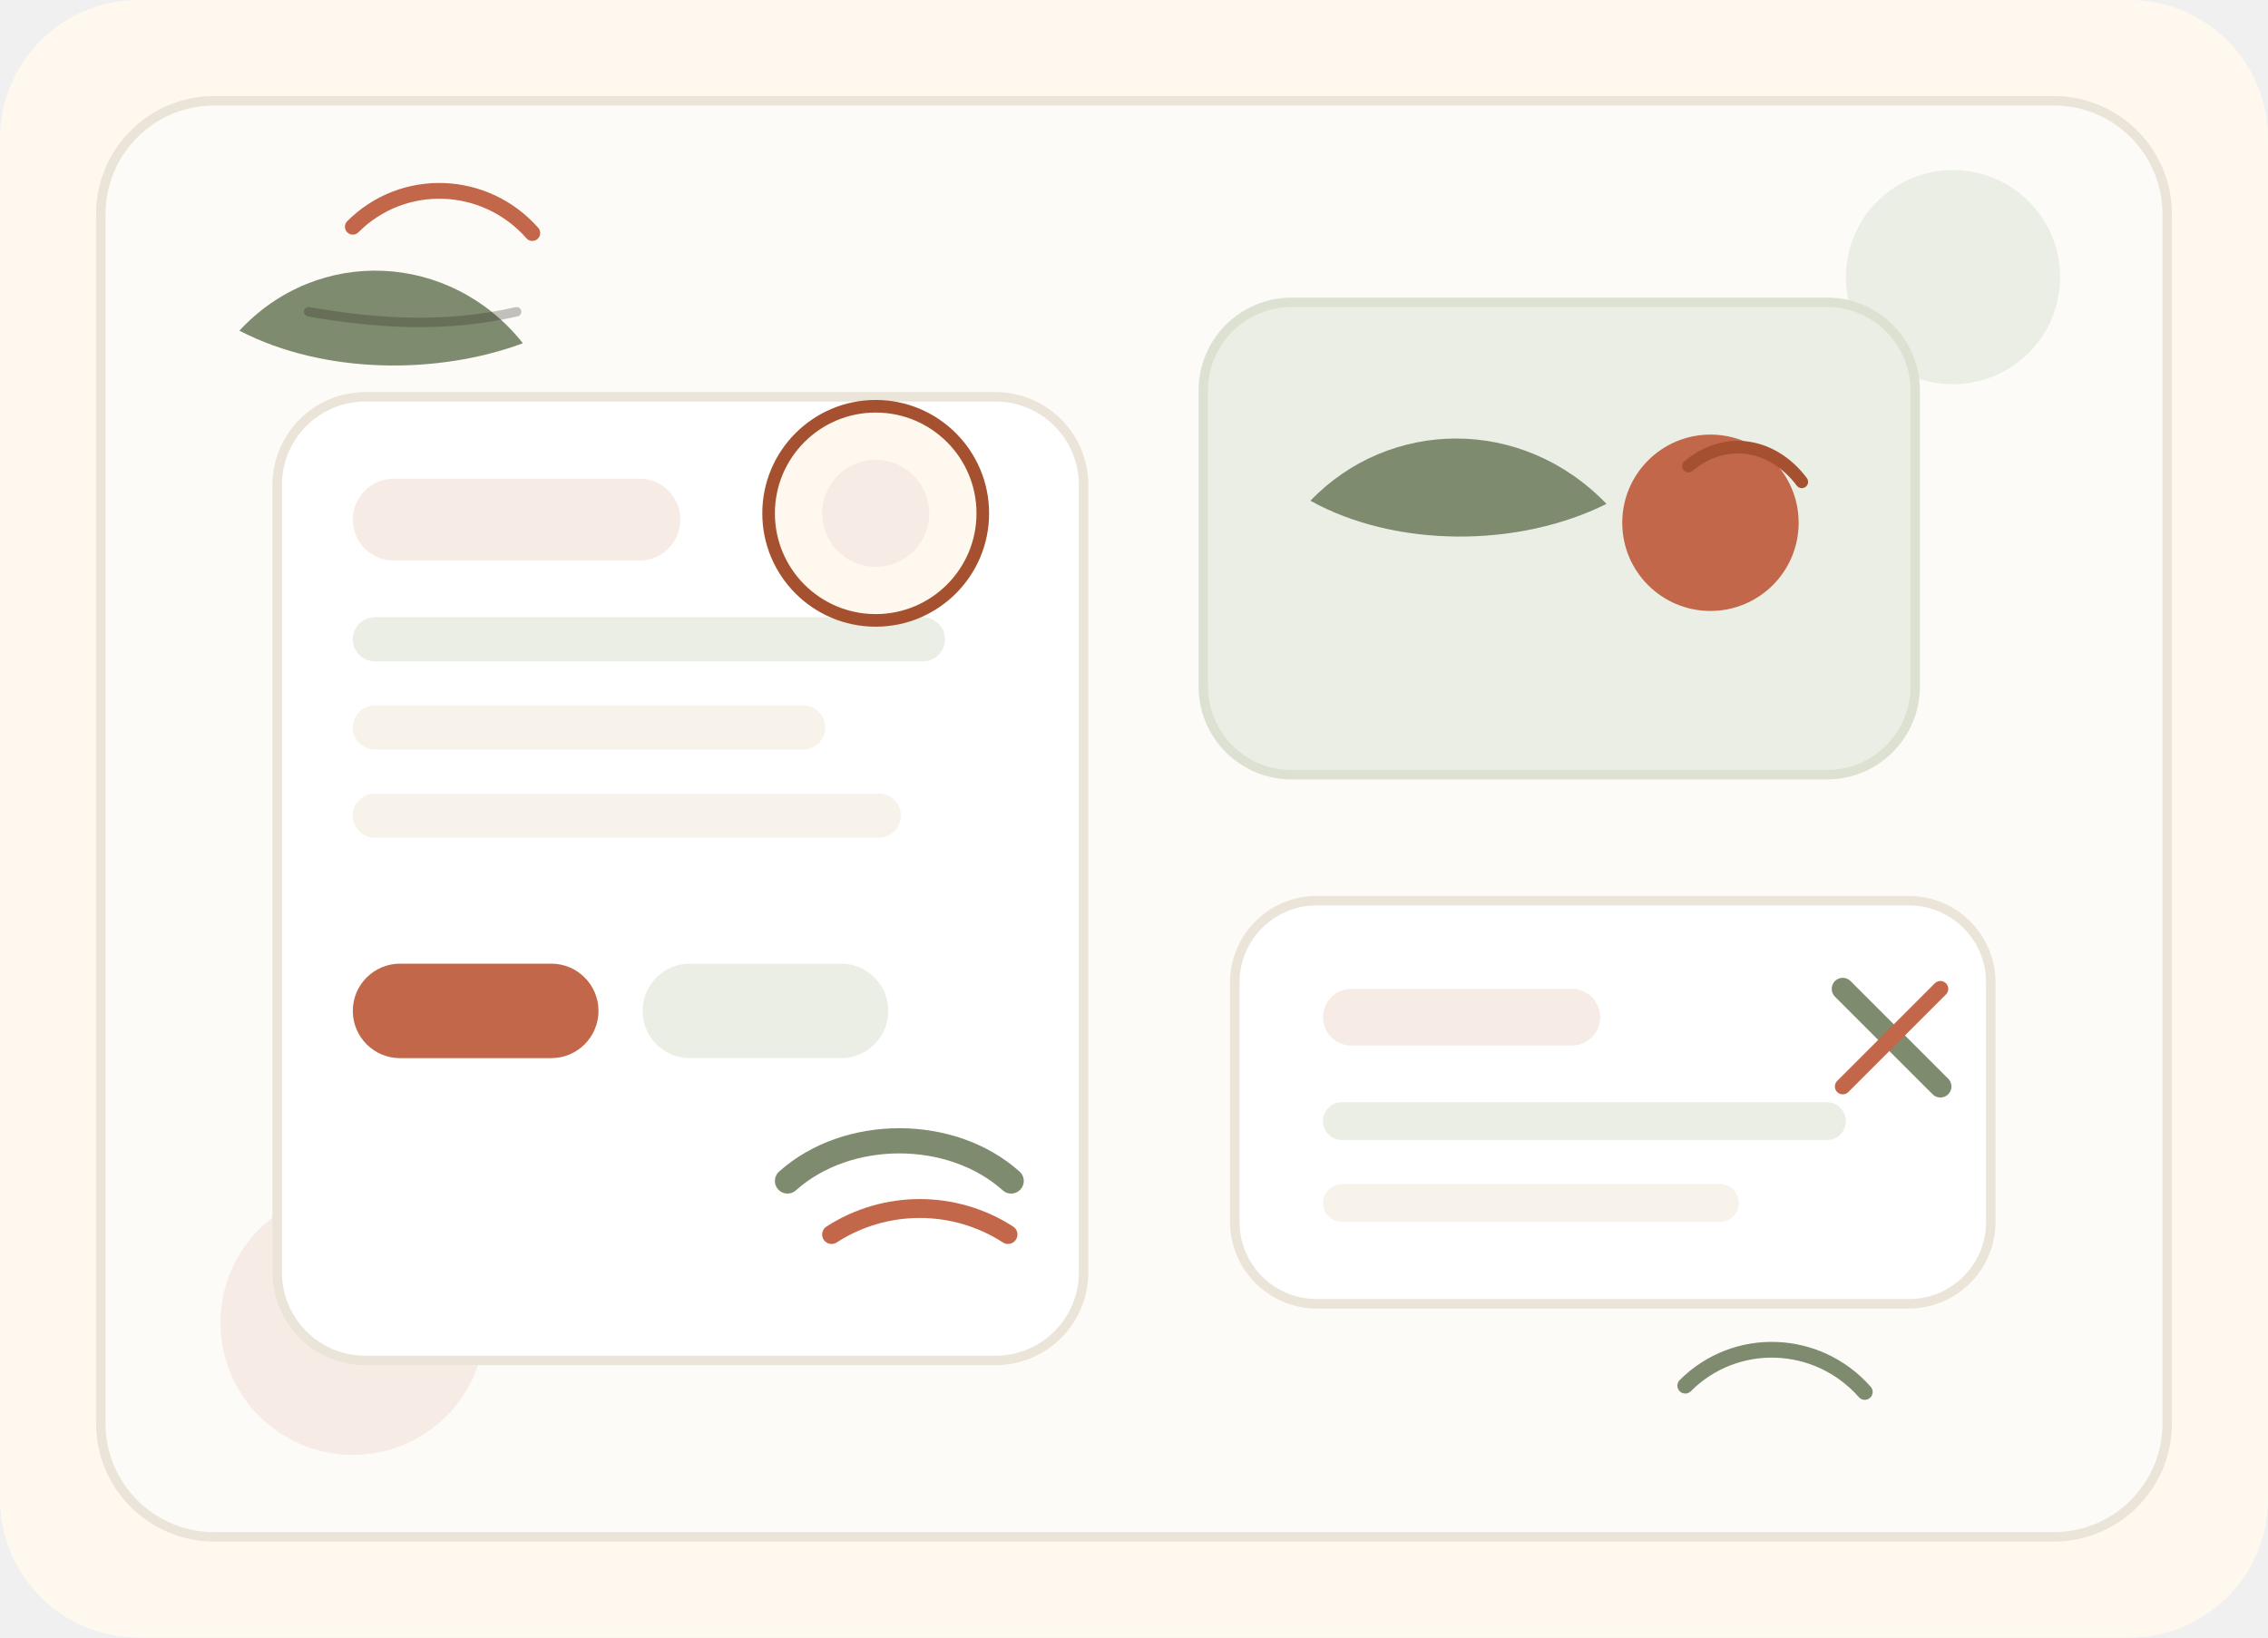
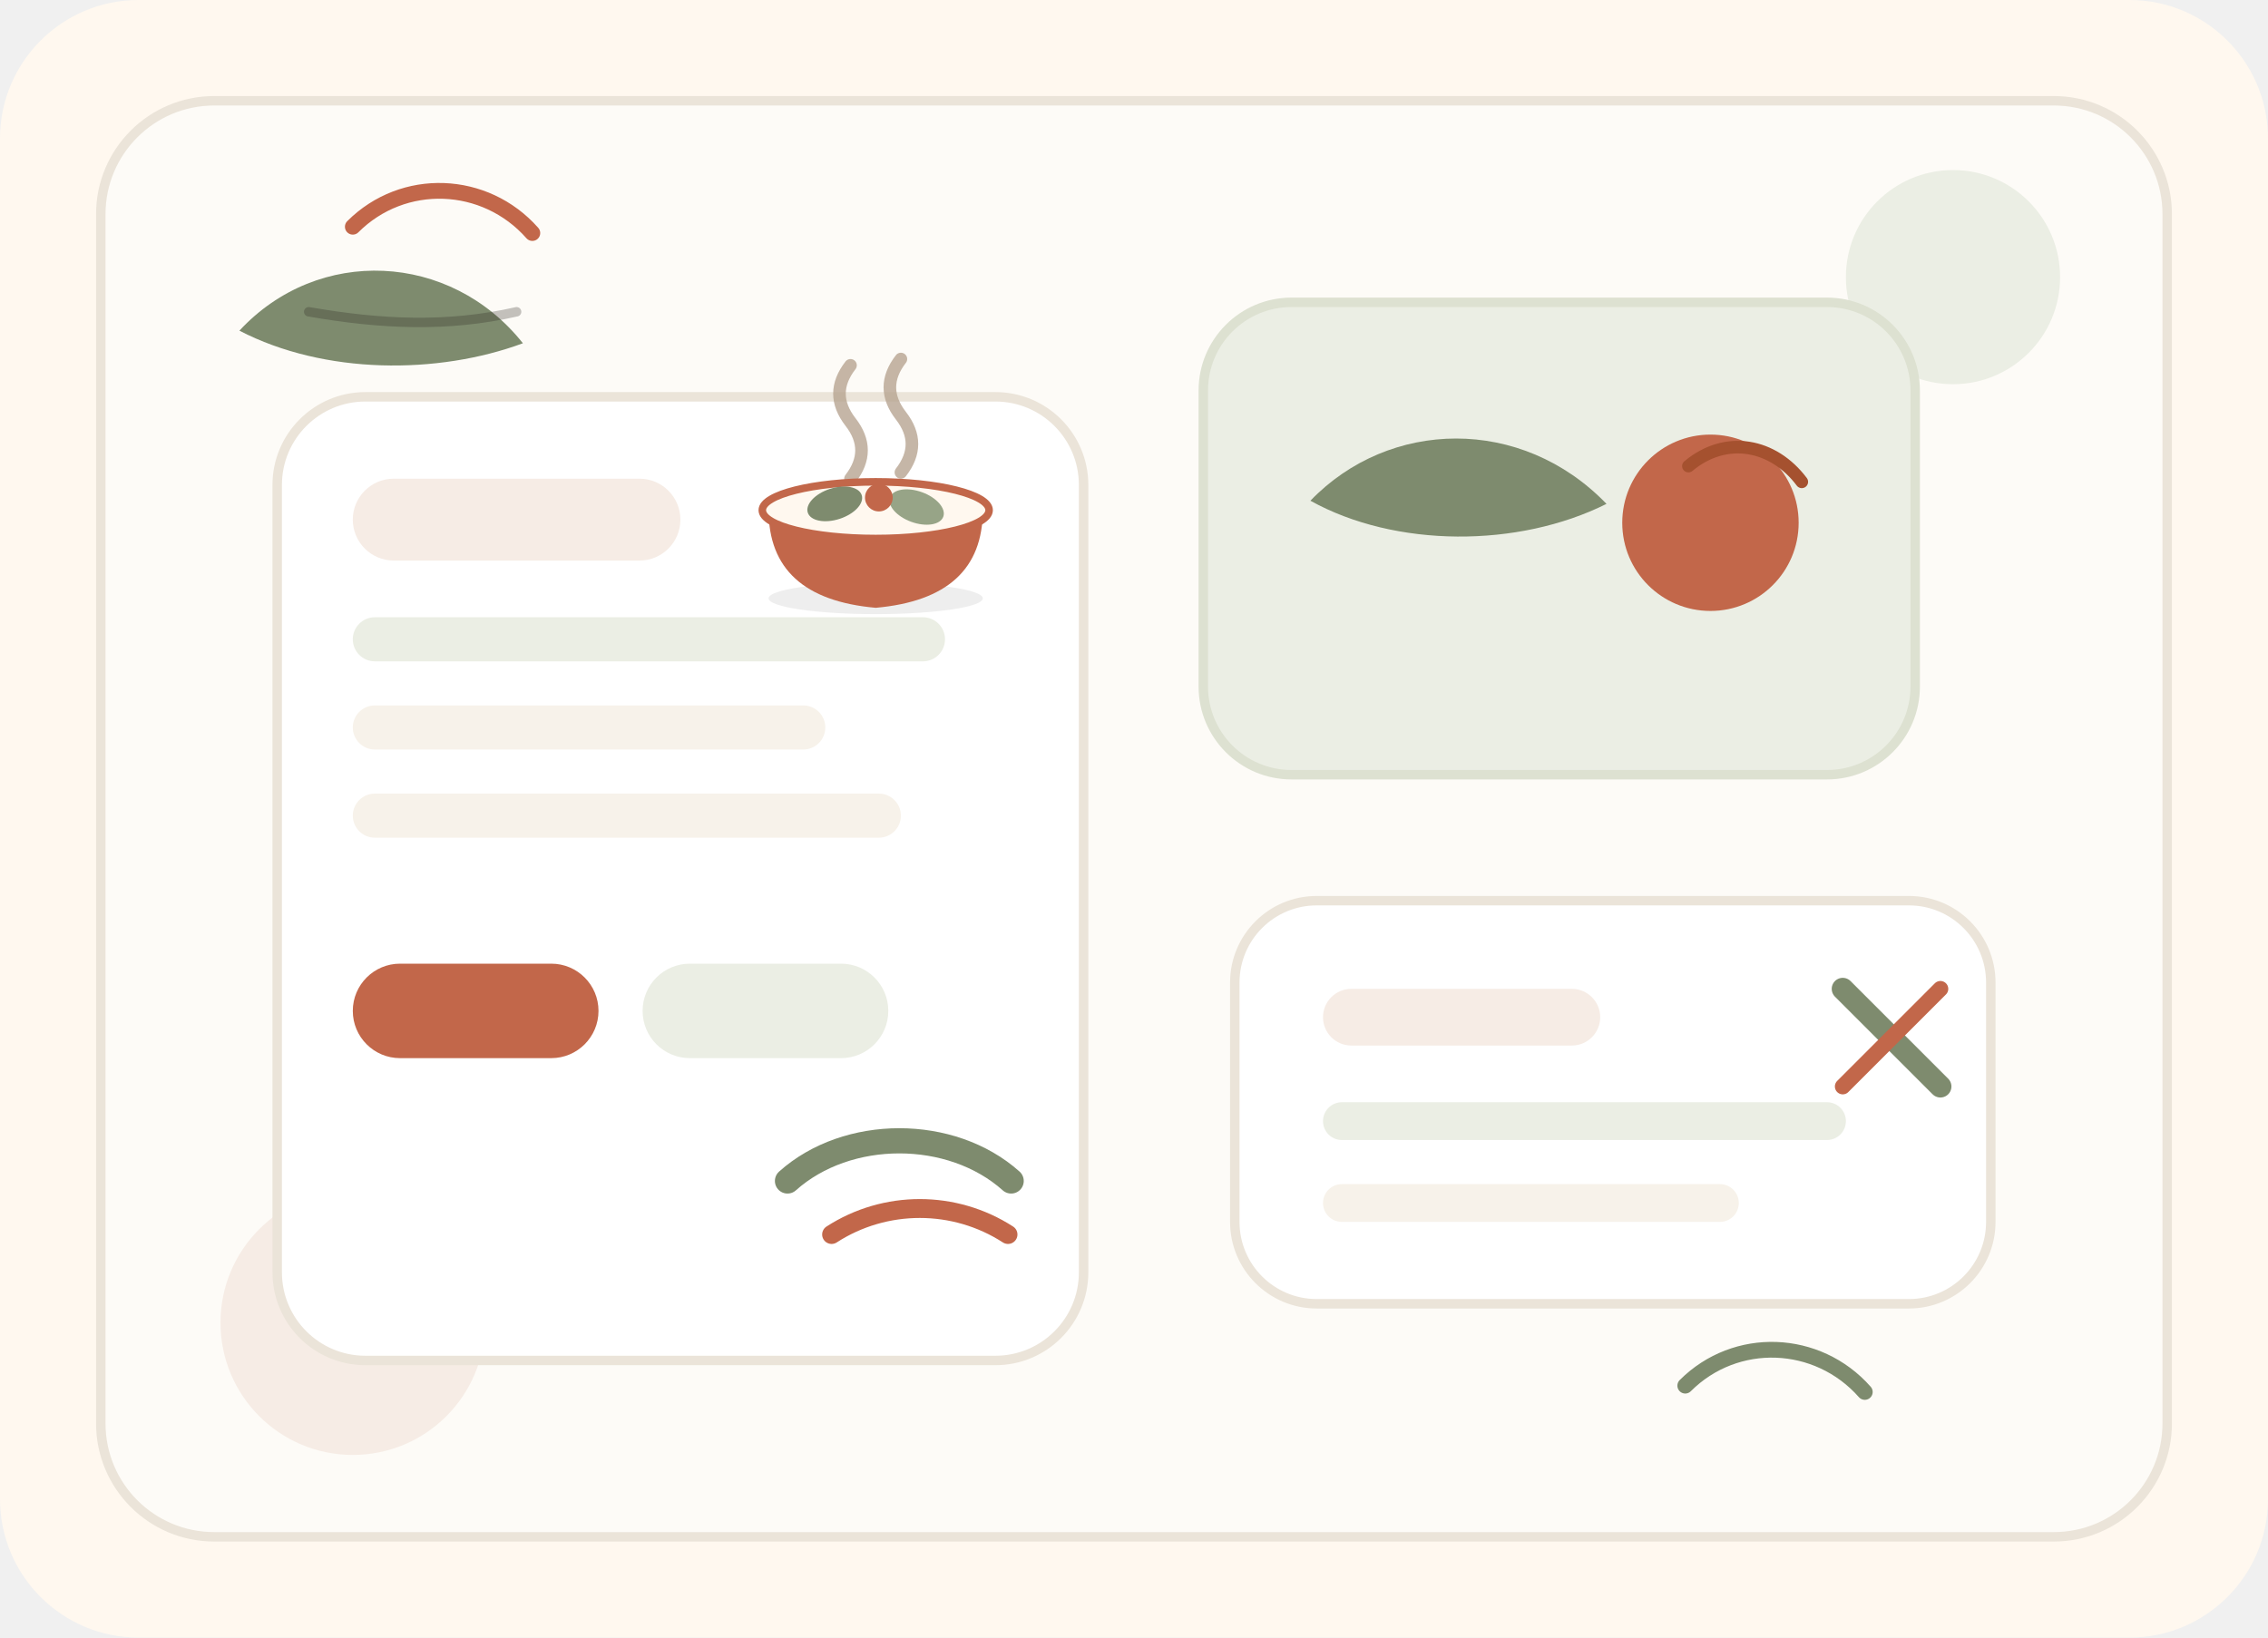
<svg xmlns="http://www.w3.org/2000/svg" width="720" height="520" viewBox="0 0 720 520" fill="none" role="img" aria-labelledby="title desc">
  <rect width="720" height="520" rx="44" fill="#FFF8EF" />
  <rect x="32" y="32" width="656" height="456" rx="36" fill="#FDFBF7" stroke="#EBE4D9" stroke-width="3" />
  <circle cx="620" cy="88" r="34" fill="#EBEEE4" />
  <circle cx="112" cy="420" r="42" fill="#F6ECE5" />
  <path d="M76 105C101 78 143 80 166 109C139 119 103 119 76 105Z" fill="#7E8B6E" />
  <path d="M98 99C121 103 142 104 164 99" stroke="#2A2622" stroke-width="3" stroke-linecap="round" opacity=".28" />
  <rect x="88" y="126" width="256" height="306" rx="28" fill="#FFFFFF" stroke="#EBE4D9" stroke-width="3" />
  <rect x="112" y="152" width="104" height="26" rx="13" fill="#F6ECE5" />
  <rect x="112" y="196" width="188" height="14" rx="7" fill="#EBEEE4" />
  <rect x="112" y="224" width="150" height="14" rx="7" fill="#F7F2EA" />
  <rect x="112" y="252" width="174" height="14" rx="7" fill="#F7F2EA" />
  <rect x="112" y="306" width="78" height="30" rx="15" fill="#C2674A" />
  <rect x="204" y="306" width="78" height="30" rx="15" fill="#EBEEE4" />
-   <circle cx="278" cy="163" r="34" fill="#FFF8EF" stroke="#A5512F" stroke-width="4" />
-   <circle cx="278" cy="163" r="17" fill="#F6ECE5" />
+   <g stroke="#B7A491" stroke-width="4" stroke-linecap="round" fill="none" opacity="0.8">
+     <path d="M270 116 q-7 9 0 18 q7 9 0 18" />
+     <path d="M286 114 q-7 9 0 18 q7 9 0 18" />
+   </g>
+   <ellipse cx="278" cy="190" rx="34" ry="5" fill="#2A2622" opacity="0.08" />
+   <path d="M244 162 Q244 190 278 193 Q312 190 312 162 Z" fill="#C2674A" />
+   <ellipse cx="278" cy="162" rx="36" ry="9" fill="#FFF8EF" stroke="#C2674A" stroke-width="2.4" />
+   <ellipse cx="265" cy="160" rx="9" ry="5" fill="#7E8B6E" transform="rotate(-18 265 160)" />
+   <ellipse cx="291" cy="161" rx="9" ry="5" fill="#97A487" transform="rotate(20 291 161)" />
+   <circle cx="279" cy="158" r="4.4" fill="#C2674A" />
  <path d="M250 375C269 358 302 358 321 375" stroke="#7E8B6E" stroke-width="8" stroke-linecap="round" />
  <path d="M264 392C281 381 303 381 320 392" stroke="#C2674A" stroke-width="6" stroke-linecap="round" />
  <rect x="382" y="96" width="226" height="150" rx="28" fill="#EBEEE4" stroke="#DDE1D1" stroke-width="3" />
  <path d="M416 159C441 133 483 132 510 160C482 174 443 174 416 159Z" fill="#7E8B6E" />
  <circle cx="543" cy="166" r="28" fill="#C2674A" />
  <path d="M536 148C548 138 563 141 572 153" stroke="#A5512F" stroke-width="4" stroke-linecap="round" />
  <rect x="392" y="286" width="240" height="128" rx="26" fill="#FFFFFF" stroke="#EBE4D9" stroke-width="3" />
  <rect x="420" y="314" width="88" height="18" rx="9" fill="#F6ECE5" />
  <rect x="420" y="350" width="166" height="12" rx="6" fill="#EBEEE4" />
  <rect x="420" y="376" width="132" height="12" rx="6" fill="#F7F2EA" />
  <path d="M585 314L616 345" stroke="#7E8B6E" stroke-width="7" stroke-linecap="round" />
  <path d="M616 314L585 345" stroke="#C2674A" stroke-width="5" stroke-linecap="round" />
  <path d="M112 72C128 56 154 57 169 74" stroke="#C2674A" stroke-width="5" stroke-linecap="round" />
  <path d="M535 440C551 424 577 425 592 442" stroke="#7E8B6E" stroke-width="5" stroke-linecap="round" />
</svg>
